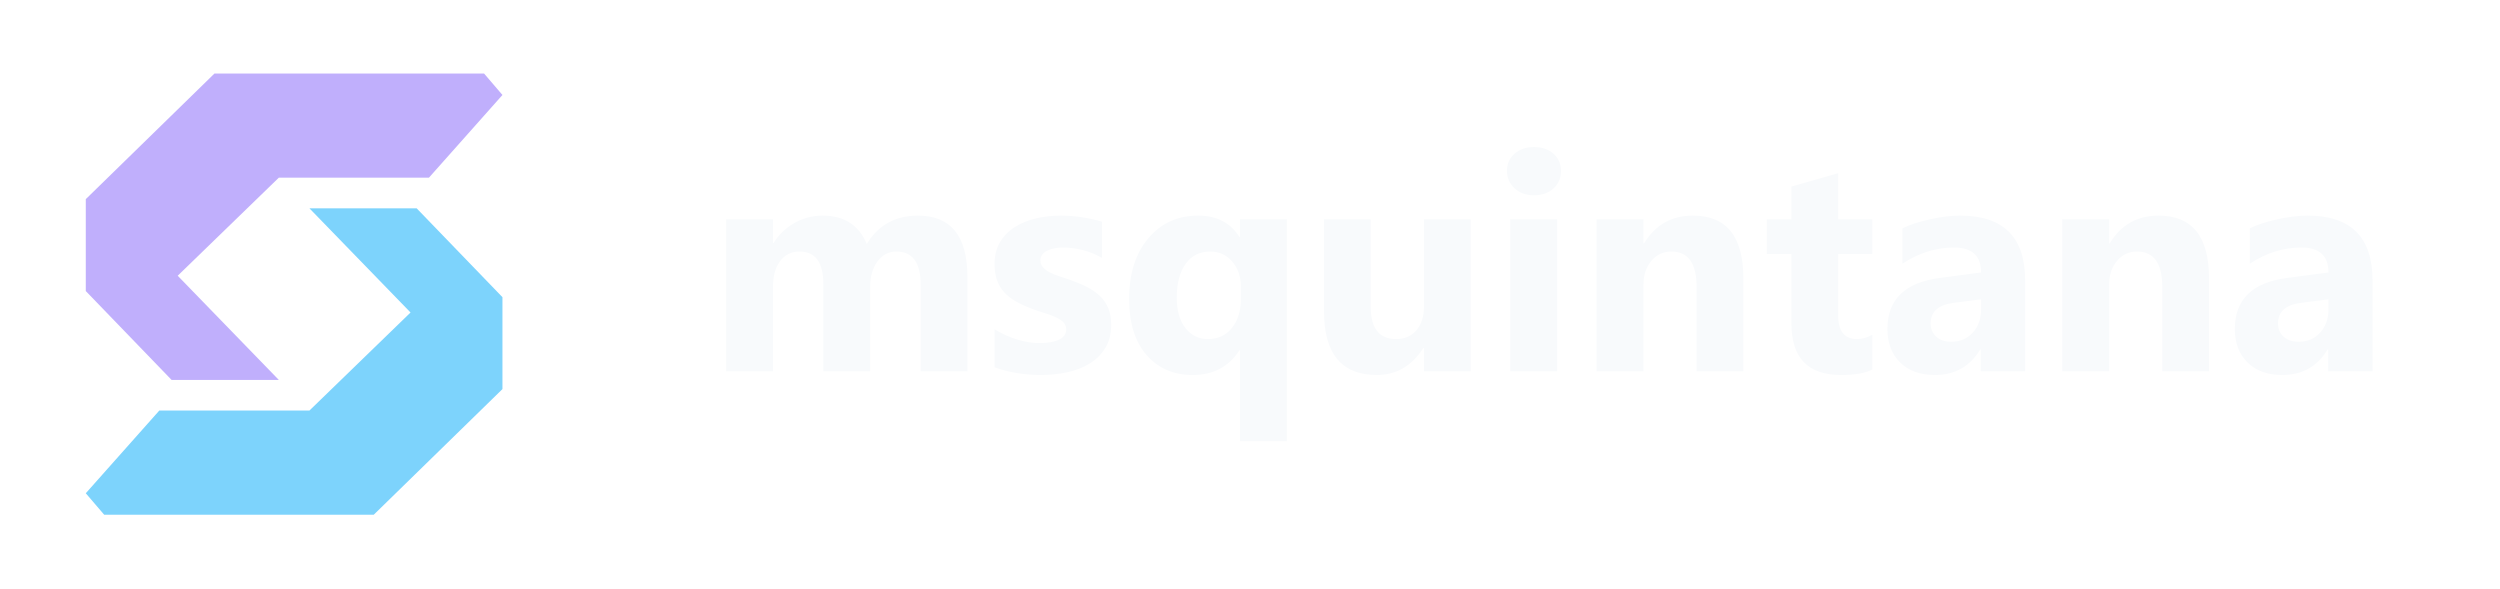
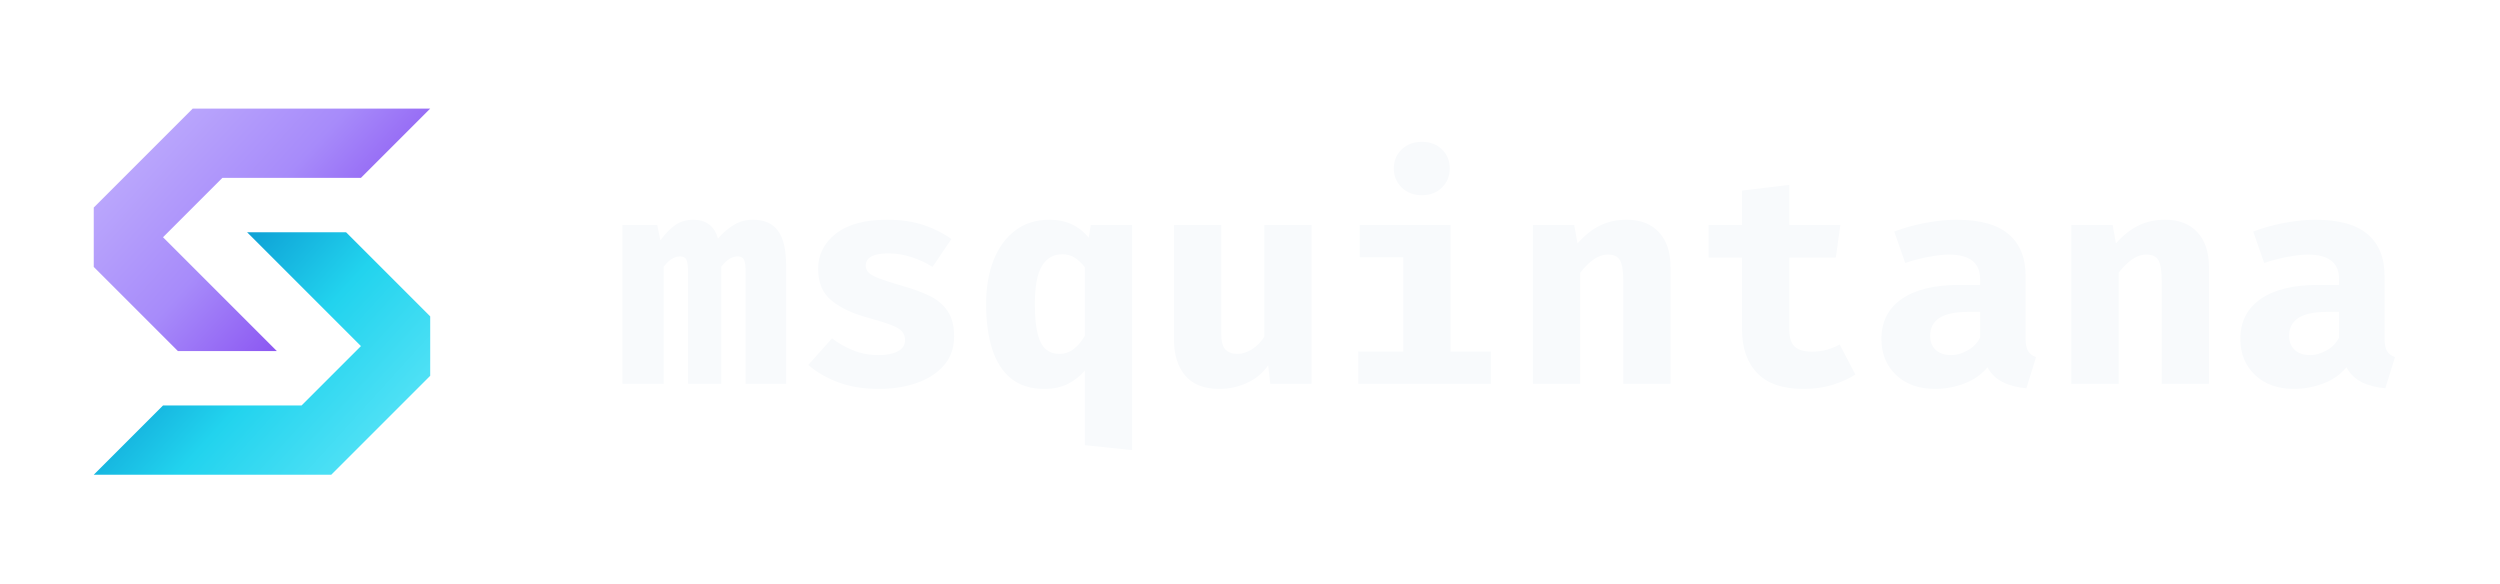
- <svg xmlns="http://www.w3.org/2000/svg" width="272" height="64" viewBox="0 0 272 64" role="img">
-   <g transform="scale(.6666667)">
-     <path fill="#C0AFFC" d="M35 12L79 12L82 15.5L70 29L45.5 29L29 45L45.5 62L28 62L14 47.5L14 32.5Z" />
-     <path fill="#7DD3FC" d="M61 84L17 84L14 80.5L26 67L50.5 67L67 51L50.5 34L68 34L82 48.5L82 63.5Z" />
+ <svg xmlns="http://www.w3.org/2000/svg" width="480" height="112" viewBox="0 0 480 112" role="img">
+   <defs>
+     <linearGradient id="logo-top" x1="14" y1="11" x2="68" y2="60" gradientUnits="userSpaceOnUse">
+       <stop offset="0%" stop-color="#C4B5FD" />
+       <stop offset="52%" stop-color="#A78BFA" />
+       <stop offset="100%" stop-color="#7C3AED" />
+     </linearGradient>
+     <linearGradient id="logo-bot" x1="82" y1="85" x2="28" y2="36" gradientUnits="userSpaceOnUse">
+       <stop offset="0%" stop-color="#67E8F9" />
+       <stop offset="52%" stop-color="#22D3EE" />
+       <stop offset="100%" stop-color="#0284C7" />
+     </linearGradient>
+   </defs>
+   <g transform="translate(4.7 10.4) scale(0.95)">
+     <path fill="url(#logo-top)" d="M82 11L34 11L14 31L14 43L31 60L51 60L28 37L40 25L68 25Z" />
+     <path fill="url(#logo-bot)" d="M14 85L62 85L82 65L82 53L65 36L45 36L68 59L56 71L28 71Z" />
  </g>
-   <path fill="#F8FAFC" transform="translate(79 16) scale(0.5166498) translate(-4.15625 -21.84375)" d="M54.969 69.063 L45.125 69.063 L45.125 50.813 C45.125 46.167 43.417 43.844 40 43.844 C38.375 43.844 37.052 44.542 36.031 45.938 C35.01 47.333 34.5 49.073 34.5 51.156 L34.5 69.063 L24.625 69.063 L24.625 50.625 C24.625 46.104 22.948 43.844 19.594 43.844 C17.906 43.844 16.557 44.51 15.547 45.844 C14.536 47.177 14.031 48.99 14.031 51.281 L14.031 69.063 L4.156 69.063 L4.156 37.063 L14.031 37.063 L14.031 42.063 L14.156 42.063 C15.177 40.354 16.609 38.964 18.453 37.891 C20.297 36.818 22.313 36.281 24.5 36.281 C29.021 36.281 32.115 38.271 33.781 42.25 C36.219 38.271 39.802 36.281 44.531 36.281 C51.49 36.281 54.969 40.573 54.969 49.156 Z M60.688 68.219 L60.688 60.219 C62.313 61.198 63.932 61.927 65.547 62.406 C67.161 62.885 68.688 63.125 70.125 63.125 C71.875 63.125 73.255 62.885 74.266 62.406 C75.276 61.927 75.781 61.198 75.781 60.219 C75.781 59.594 75.552 59.073 75.094 58.656 C74.635 58.24 74.047 57.875 73.328 57.563 C72.609 57.25 71.823 56.969 70.969 56.719 C70.115 56.469 69.292 56.188 68.5 55.875 C67.229 55.396 66.109 54.88 65.141 54.328 C64.172 53.776 63.359 53.135 62.703 52.406 C62.047 51.677 61.547 50.833 61.203 49.875 C60.859 48.917 60.688 47.781 60.688 46.469 C60.688 44.677 61.078 43.135 61.859 41.844 C62.641 40.552 63.682 39.495 64.984 38.672 C66.286 37.849 67.776 37.245 69.453 36.859 C71.13 36.474 72.875 36.281 74.688 36.281 C76.104 36.281 77.542 36.391 79 36.609 C80.458 36.828 81.896 37.146 83.313 37.563 L83.313 45.188 C82.063 44.458 80.724 43.911 79.297 43.547 C77.87 43.182 76.469 43 75.094 43 C74.448 43 73.839 43.057 73.266 43.172 C72.693 43.286 72.187 43.453 71.75 43.672 C71.312 43.891 70.969 44.172 70.719 44.516 C70.469 44.859 70.344 45.25 70.344 45.688 C70.344 46.271 70.531 46.771 70.906 47.188 C71.281 47.604 71.771 47.964 72.375 48.266 C72.979 48.568 73.651 48.839 74.391 49.078 C75.13 49.318 75.865 49.563 76.594 49.813 C77.906 50.271 79.094 50.771 80.156 51.313 C81.219 51.854 82.13 52.49 82.891 53.219 C83.651 53.948 84.234 54.802 84.641 55.781 C85.047 56.76 85.25 57.927 85.25 59.281 C85.25 61.177 84.839 62.797 84.016 64.141 C83.193 65.484 82.099 66.578 80.734 67.422 C79.37 68.266 77.797 68.88 76.016 69.266 C74.234 69.651 72.385 69.844 70.469 69.844 C66.948 69.844 63.688 69.302 60.688 68.219 Z M122.25 83.781 L112.375 83.781 L112.375 64.656 L112.25 64.656 C110.021 68.115 106.74 69.844 102.406 69.844 C98.385 69.844 95.151 68.443 92.703 65.641 C90.255 62.839 89.031 58.906 89.031 53.844 C89.031 48.51 90.375 44.25 93.063 41.063 C95.75 37.875 99.25 36.281 103.563 36.281 C107.479 36.281 110.375 37.781 112.25 40.781 L112.375 40.781 L112.375 37.063 L122.25 37.063 Z M112.563 53.781 L112.563 51.219 C112.563 49.135 111.958 47.385 110.75 45.969 C109.542 44.552 107.99 43.844 106.094 43.844 C103.906 43.844 102.188 44.703 100.938 46.422 C99.687 48.141 99.062 50.521 99.063 53.563 C99.062 56.292 99.672 58.427 100.891 59.969 C102.109 61.51 103.698 62.281 105.656 62.281 C107.74 62.281 109.412 61.5 110.672 59.938 C111.932 58.375 112.563 56.323 112.563 53.781 Z M160.969 69.063 L151.125 69.063 L151.125 64.188 L150.969 64.188 C148.531 67.958 145.271 69.844 141.188 69.844 C133.771 69.844 130.063 65.354 130.063 56.375 L130.063 37.063 L139.906 37.063 L139.906 55.5 C139.906 60.021 141.698 62.281 145.281 62.281 C147.052 62.281 148.469 61.661 149.531 60.422 C150.594 59.182 151.125 57.5 151.125 55.375 L151.125 37.063 L160.969 37.063 Z M174.281 32 C172.615 32 171.25 31.505 170.188 30.516 C169.125 29.526 168.594 28.313 168.594 26.875 C168.594 25.396 169.125 24.188 170.188 23.25 C171.25 22.313 172.615 21.844 174.281 21.844 C175.969 21.844 177.339 22.313 178.391 23.25 C179.443 24.188 179.969 25.396 179.969 26.875 C179.969 28.375 179.443 29.604 178.391 30.563 C177.339 31.521 175.969 32 174.281 32 Z M179.156 69.063 L169.281 69.063 L169.281 37.063 L179.156 37.063 Z M218.375 69.063 L208.531 69.063 L208.531 51.281 C208.531 46.323 206.76 43.844 203.219 43.844 C201.51 43.844 200.104 44.5 199 45.813 C197.896 47.125 197.344 48.792 197.344 50.813 L197.344 69.063 L187.469 69.063 L187.469 37.063 L197.344 37.063 L197.344 42.125 L197.469 42.125 C199.823 38.229 203.25 36.281 207.75 36.281 C214.833 36.281 218.375 40.677 218.375 49.469 Z M245.531 68.688 C244.073 69.458 241.875 69.844 238.938 69.844 C231.979 69.844 228.5 66.229 228.5 59 L228.5 44.344 L223.313 44.344 L223.313 37.063 L228.5 37.063 L228.5 30.156 L238.344 27.344 L238.344 37.063 L245.531 37.063 L245.531 44.344 L238.344 44.344 L238.344 57.281 C238.344 60.615 239.667 62.281 242.313 62.281 C243.354 62.281 244.427 61.979 245.531 61.375 Z M277.719 69.063 L268.375 69.063 L268.375 64.469 L268.25 64.469 C266.104 68.052 262.927 69.844 258.719 69.844 C255.615 69.844 253.172 68.964 251.391 67.203 C249.609 65.443 248.719 63.094 248.719 60.156 C248.719 53.948 252.396 50.365 259.75 49.406 L268.438 48.25 C268.438 44.75 266.542 43 262.75 43 C258.938 43 255.313 44.135 251.875 46.406 L251.875 38.969 C253.25 38.26 255.13 37.635 257.516 37.094 C259.901 36.552 262.073 36.281 264.031 36.281 C273.156 36.281 277.719 40.833 277.719 49.938 Z M268.438 56.063 L268.438 53.906 L262.625 54.656 C259.417 55.073 257.813 56.521 257.813 59 C257.813 60.125 258.203 61.047 258.984 61.766 C259.766 62.484 260.823 62.844 262.156 62.844 C264.01 62.844 265.521 62.203 266.688 60.922 C267.854 59.641 268.438 58.021 268.438 56.063 Z M316.438 69.063 L306.594 69.063 L306.594 51.281 C306.594 46.323 304.823 43.844 301.281 43.844 C299.573 43.844 298.167 44.5 297.063 45.813 C295.958 47.125 295.406 48.792 295.406 50.813 L295.406 69.063 L285.531 69.063 L285.531 37.063 L295.406 37.063 L295.406 42.125 L295.531 42.125 C297.885 38.229 301.313 36.281 305.813 36.281 C312.896 36.281 316.438 40.677 316.438 49.469 Z M350.875 69.063 L341.531 69.063 L341.531 64.469 L341.406 64.469 C339.26 68.052 336.083 69.844 331.875 69.844 C328.771 69.844 326.328 68.964 324.547 67.203 C322.766 65.443 321.875 63.094 321.875 60.156 C321.875 53.948 325.552 50.365 332.906 49.406 L341.594 48.25 C341.594 44.75 339.698 43 335.906 43 C332.094 43 328.469 44.135 325.031 46.406 L325.031 38.969 C326.406 38.26 328.286 37.635 330.672 37.094 C333.057 36.552 335.229 36.281 337.188 36.281 C346.313 36.281 350.875 40.833 350.875 49.938 Z M341.594 56.063 L341.594 53.906 L335.781 54.656 C332.573 55.073 330.969 56.521 330.969 59 C330.969 60.125 331.359 61.047 332.141 61.766 C332.922 62.484 333.979 62.844 335.313 62.844 C337.167 62.844 338.677 62.203 339.844 60.922 C341.01 59.641 341.594 58.021 341.594 56.063 Z" />
+   <path fill="#F8FAFC" fill-rule="nonzero" transform="translate(118 22)" d="M328.86,37.88C326.34,37.88 324.48,38.27 323.29,39.04 322.11,39.82 321.51,40.95 321.51,42.45 321.51,43.61 321.87,44.53 322.59,45.19 323.31,45.85 324.31,46.18 325.59,46.18 326.57,46.18 327.59,45.89 328.66,45.3 329.74,44.72 330.55,43.89 331.1,42.82L331.1,37.88 328.86,37.88z M259.94,37.88C257.42,37.88 255.56,38.27 254.37,39.04 253.19,39.82 252.59,40.95 252.59,42.45 252.59,43.61 252.95,44.53 253.67,45.19 254.39,45.85 255.39,46.18 256.67,46.18 257.65,46.18 258.67,45.89 259.74,45.3 260.82,44.72 261.63,43.89 262.18,42.82L262.18,37.88 259.94,37.88z M85.92,26.82C84.26,26.82 82.97,27.57 82.06,29.05 81.15,30.53 80.69,32.99 80.69,36.42 80.69,38.92 80.89,40.87 81.27,42.25 81.65,43.62 82.19,44.59 82.89,45.13 83.59,45.68 84.41,45.95 85.35,45.95 86.4,45.95 87.33,45.64 88.13,45.03 88.94,44.42 89.65,43.57 90.29,42.47L90.29,29.32C89.69,28.54 89.05,27.92 88.36,27.48 87.67,27.04 86.86,26.82 85.92,26.82z M143.07,21.19L160.5,21.19 160.5,45.49 168.25,45.49 168.25,51.69 142.78,51.69 142.78,45.49 151.42,45.49 151.42,27.4 143.07,27.4 143.07,21.19z M107.4,21.19L116.48,21.19 116.48,42.07C116.48,43.55 116.75,44.56 117.29,45.12 117.84,45.67 118.6,45.95 119.58,45.95 120.52,45.95 121.45,45.65 122.39,45.06 123.33,44.47 124.11,43.66 124.75,42.65L124.75,21.19 133.82,21.19 133.82,51.69 125.89,51.69 125.49,48.13C124.46,49.63 123.1,50.76 121.41,51.52 119.73,52.29 117.97,52.67 116.13,52.67 113.18,52.67 110.99,51.81 109.55,50.1 108.12,48.39 107.4,46.08 107.4,43.19L107.4,21.19z M326.51,20.19C331.05,20.19 334.4,21.11 336.57,22.96 338.75,24.81 339.83,27.47 339.83,30.96L339.83,42.91C339.83,44.05 339.99,44.89 340.31,45.4 340.62,45.92 341.14,46.31 341.84,46.58L339.98,52.55C338.18,52.38 336.66,51.99 335.43,51.36 334.19,50.74 333.22,49.8 332.51,48.53 331.34,49.93 329.85,50.97 328.03,51.65 326.21,52.33 324.36,52.67 322.46,52.67 319.32,52.67 316.82,51.77 314.95,49.98 313.08,48.19 312.15,45.89 312.15,43.08 312.15,39.77 313.45,37.21 316.04,35.41 318.64,33.61 322.29,32.71 327,32.71L331.1,32.71 331.1,31.56C331.1,28.44 329.09,26.88 325.07,26.88 324.1,26.88 322.84,27.02 321.31,27.3 319.78,27.58 318.25,27.97 316.72,28.49L314.62,22.46C316.59,21.71 318.65,21.15 320.78,20.76 322.91,20.38 324.82,20.19 326.51,20.19z M297.74,20.19C300.34,20.19 302.39,20.98 303.88,22.57 305.37,24.16 306.12,26.4 306.12,29.29L306.12,51.69 297.05,51.69 297.05,31.91C297.05,30.03 296.84,28.72 296.43,27.99 296.02,27.25 295.25,26.88 294.12,26.88 293.16,26.88 292.25,27.19 291.37,27.8 290.5,28.41 289.64,29.26 288.78,30.36L288.78,51.69 279.7,51.69 279.7,21.19 287.63,21.19 288.26,24.73C289.62,23.2 291.05,22.06 292.57,21.31 294.08,20.56 295.8,20.19 297.74,20.19z M257.59,20.19C262.13,20.19 265.48,21.11 267.65,22.96 269.83,24.81 270.91,27.47 270.91,30.96L270.91,42.91C270.91,44.05 271.07,44.89 271.39,45.4 271.7,45.92 272.22,46.31 272.92,46.58L271.06,52.55C269.26,52.38 267.74,51.99 266.51,51.36 265.27,50.74 264.3,49.8 263.59,48.53 262.42,49.93 260.93,50.97 259.11,51.65 257.29,52.33 255.44,52.67 253.54,52.67 250.4,52.67 247.9,51.77 246.03,49.98 244.16,48.19 243.23,45.89 243.23,43.08 243.23,39.77 244.53,37.21 247.12,35.41 249.72,33.61 253.37,32.71 258.08,32.71L262.18,32.71 262.18,31.56C262.18,28.44 260.17,26.88 256.15,26.88 255.18,26.88 253.92,27.02 252.39,27.3 250.86,27.58 249.33,27.97 247.8,28.49L245.7,22.46C247.67,21.71 249.73,21.15 251.86,20.76 253.99,20.38 255.9,20.19 257.59,20.19z M194.36,20.19C196.96,20.19 199.01,20.98 200.5,22.57 201.99,24.16 202.74,26.4 202.74,29.29L202.74,51.69 193.67,51.69 193.67,31.91C193.67,30.03 193.46,28.72 193.05,27.99 192.64,27.25 191.87,26.88 190.74,26.88 189.78,26.88 188.87,27.19 187.99,27.8 187.12,28.41 186.26,29.26 185.4,30.36L185.4,51.69 176.32,51.69 176.32,21.19 184.25,21.19 184.88,24.73C186.24,23.2 187.67,22.06 189.19,21.31 190.7,20.56 192.42,20.19 194.36,20.19z M83.54,20.19C86.66,20.19,89.16,21.34,91.03,23.64L91.43,21.19 99.36,21.19 99.36,64.42 90.29,63.47 90.29,49.14C89.41,50.19 88.33,51.04 87.07,51.69 85.81,52.34 84.27,52.67 82.47,52.67 79.87,52.67 77.75,51.99 76.1,50.65 74.45,49.3 73.25,47.4 72.48,44.96 71.72,42.52 71.33,39.65 71.33,36.36 71.33,33.22 71.81,30.43 72.75,28 73.7,25.57 75.08,23.66 76.9,22.27 78.72,20.88 80.93,20.19 83.54,20.19z M52.32,20.19C55.04,20.19 57.41,20.54 59.43,21.24 61.45,21.94 63.2,22.82 64.67,23.89L61.05,29.24C59.79,28.45 58.43,27.82 56.97,27.35 55.52,26.89 54.06,26.65 52.58,26.65 49.67,26.65 48.22,27.44 48.22,29.01 48.22,29.52 48.4,29.97 48.78,30.34 49.15,30.71 49.85,31.1 50.89,31.49 51.92,31.88 53.43,32.37 55.42,32.94 57.4,33.5 59.11,34.14 60.58,34.86 62.04,35.59 63.18,36.56 63.98,37.78 64.79,39 65.19,40.6 65.19,42.59 65.19,44.81 64.53,46.67 63.21,48.18 61.89,49.68 60.13,50.8 57.95,51.55 55.77,52.3 53.38,52.67 50.77,52.67 47.82,52.67 45.22,52.25 42.96,51.41 40.7,50.56 38.78,49.45 37.19,48.07L41.75,42.96C42.94,43.88 44.29,44.65 45.79,45.26 47.29,45.87 48.93,46.18 50.71,46.18 52.23,46.18 53.45,45.94 54.38,45.46 55.3,44.98 55.77,44.26 55.77,43.31 55.77,42.66 55.59,42.11 55.22,41.67 54.86,41.23 54.16,40.81 53.13,40.41 52.09,40.01 50.56,39.53 48.53,38.97 45.74,38.22 43.46,37.15 41.71,35.75 39.96,34.36 39.08,32.31 39.08,29.61 39.08,26.89 40.22,24.64 42.49,22.86 44.76,21.08 48.03,20.19 52.32,20.19z M15.16,20.19C16.31,20.19 17.29,20.48 18.11,21.07 18.92,21.65 19.5,22.56 19.84,23.81 20.76,22.74 21.78,21.86 22.89,21.19 24,20.52 25.22,20.19 26.56,20.19 28.73,20.19 30.33,20.89 31.37,22.3 32.42,23.71 32.94,25.98 32.94,29.12L32.94,51.69 25.16,51.69 25.16,30.15C25.16,29.08 25.06,28.33 24.86,27.89 24.65,27.45 24.25,27.23 23.63,27.23 23.16,27.23 22.66,27.36 22.16,27.64 21.65,27.92 21.09,28.44 20.48,29.21L20.48,51.69 14.1,51.69 14.1,30.15C14.1,29.08 14,28.33 13.8,27.89 13.6,27.45 13.19,27.23 12.58,27.23 12.1,27.23 11.61,27.36 11.1,27.64 10.59,27.92 10.03,28.44 9.42,29.21L9.42,51.69 1.52,51.69 1.52,21.19 8.18,21.19 8.79,24.15C9.74,22.85 10.71,21.86 11.69,21.19 12.66,20.52 13.82,20.19 15.16,20.19z M225.54,13.5L225.54,21.19 235.36,21.19 234.47,27.46 225.54,27.46 225.54,41.3C225.54,42.81 225.89,43.89 226.58,44.54 227.26,45.19 228.37,45.52 229.88,45.52 230.95,45.52 231.93,45.39 232.82,45.13 233.71,44.87 234.51,44.54 235.22,44.14L238.23,49.91C237.05,50.68 235.61,51.33 233.93,51.87 232.24,52.4 230.35,52.67 228.24,52.67 224.26,52.67 221.3,51.65 219.37,49.61 217.43,47.57 216.47,44.8 216.47,41.3L216.47,27.46 210.06,27.46 210.06,21.19 216.47,21.19 216.47,14.59 225.54,13.5z M155.01,5.23C156.58,5.23 157.87,5.72 158.86,6.69 159.86,7.67 160.35,8.88 160.35,10.34 160.35,11.79 159.86,13.02 158.86,14 157.87,14.99 156.58,15.48 155.01,15.48 153.42,15.48 152.13,14.99 151.12,14 150.12,13.02 149.61,11.79 149.61,10.34 149.61,8.88 150.12,7.67 151.12,6.69 152.13,5.72 153.42,5.23 155.01,5.23z" />
</svg>
